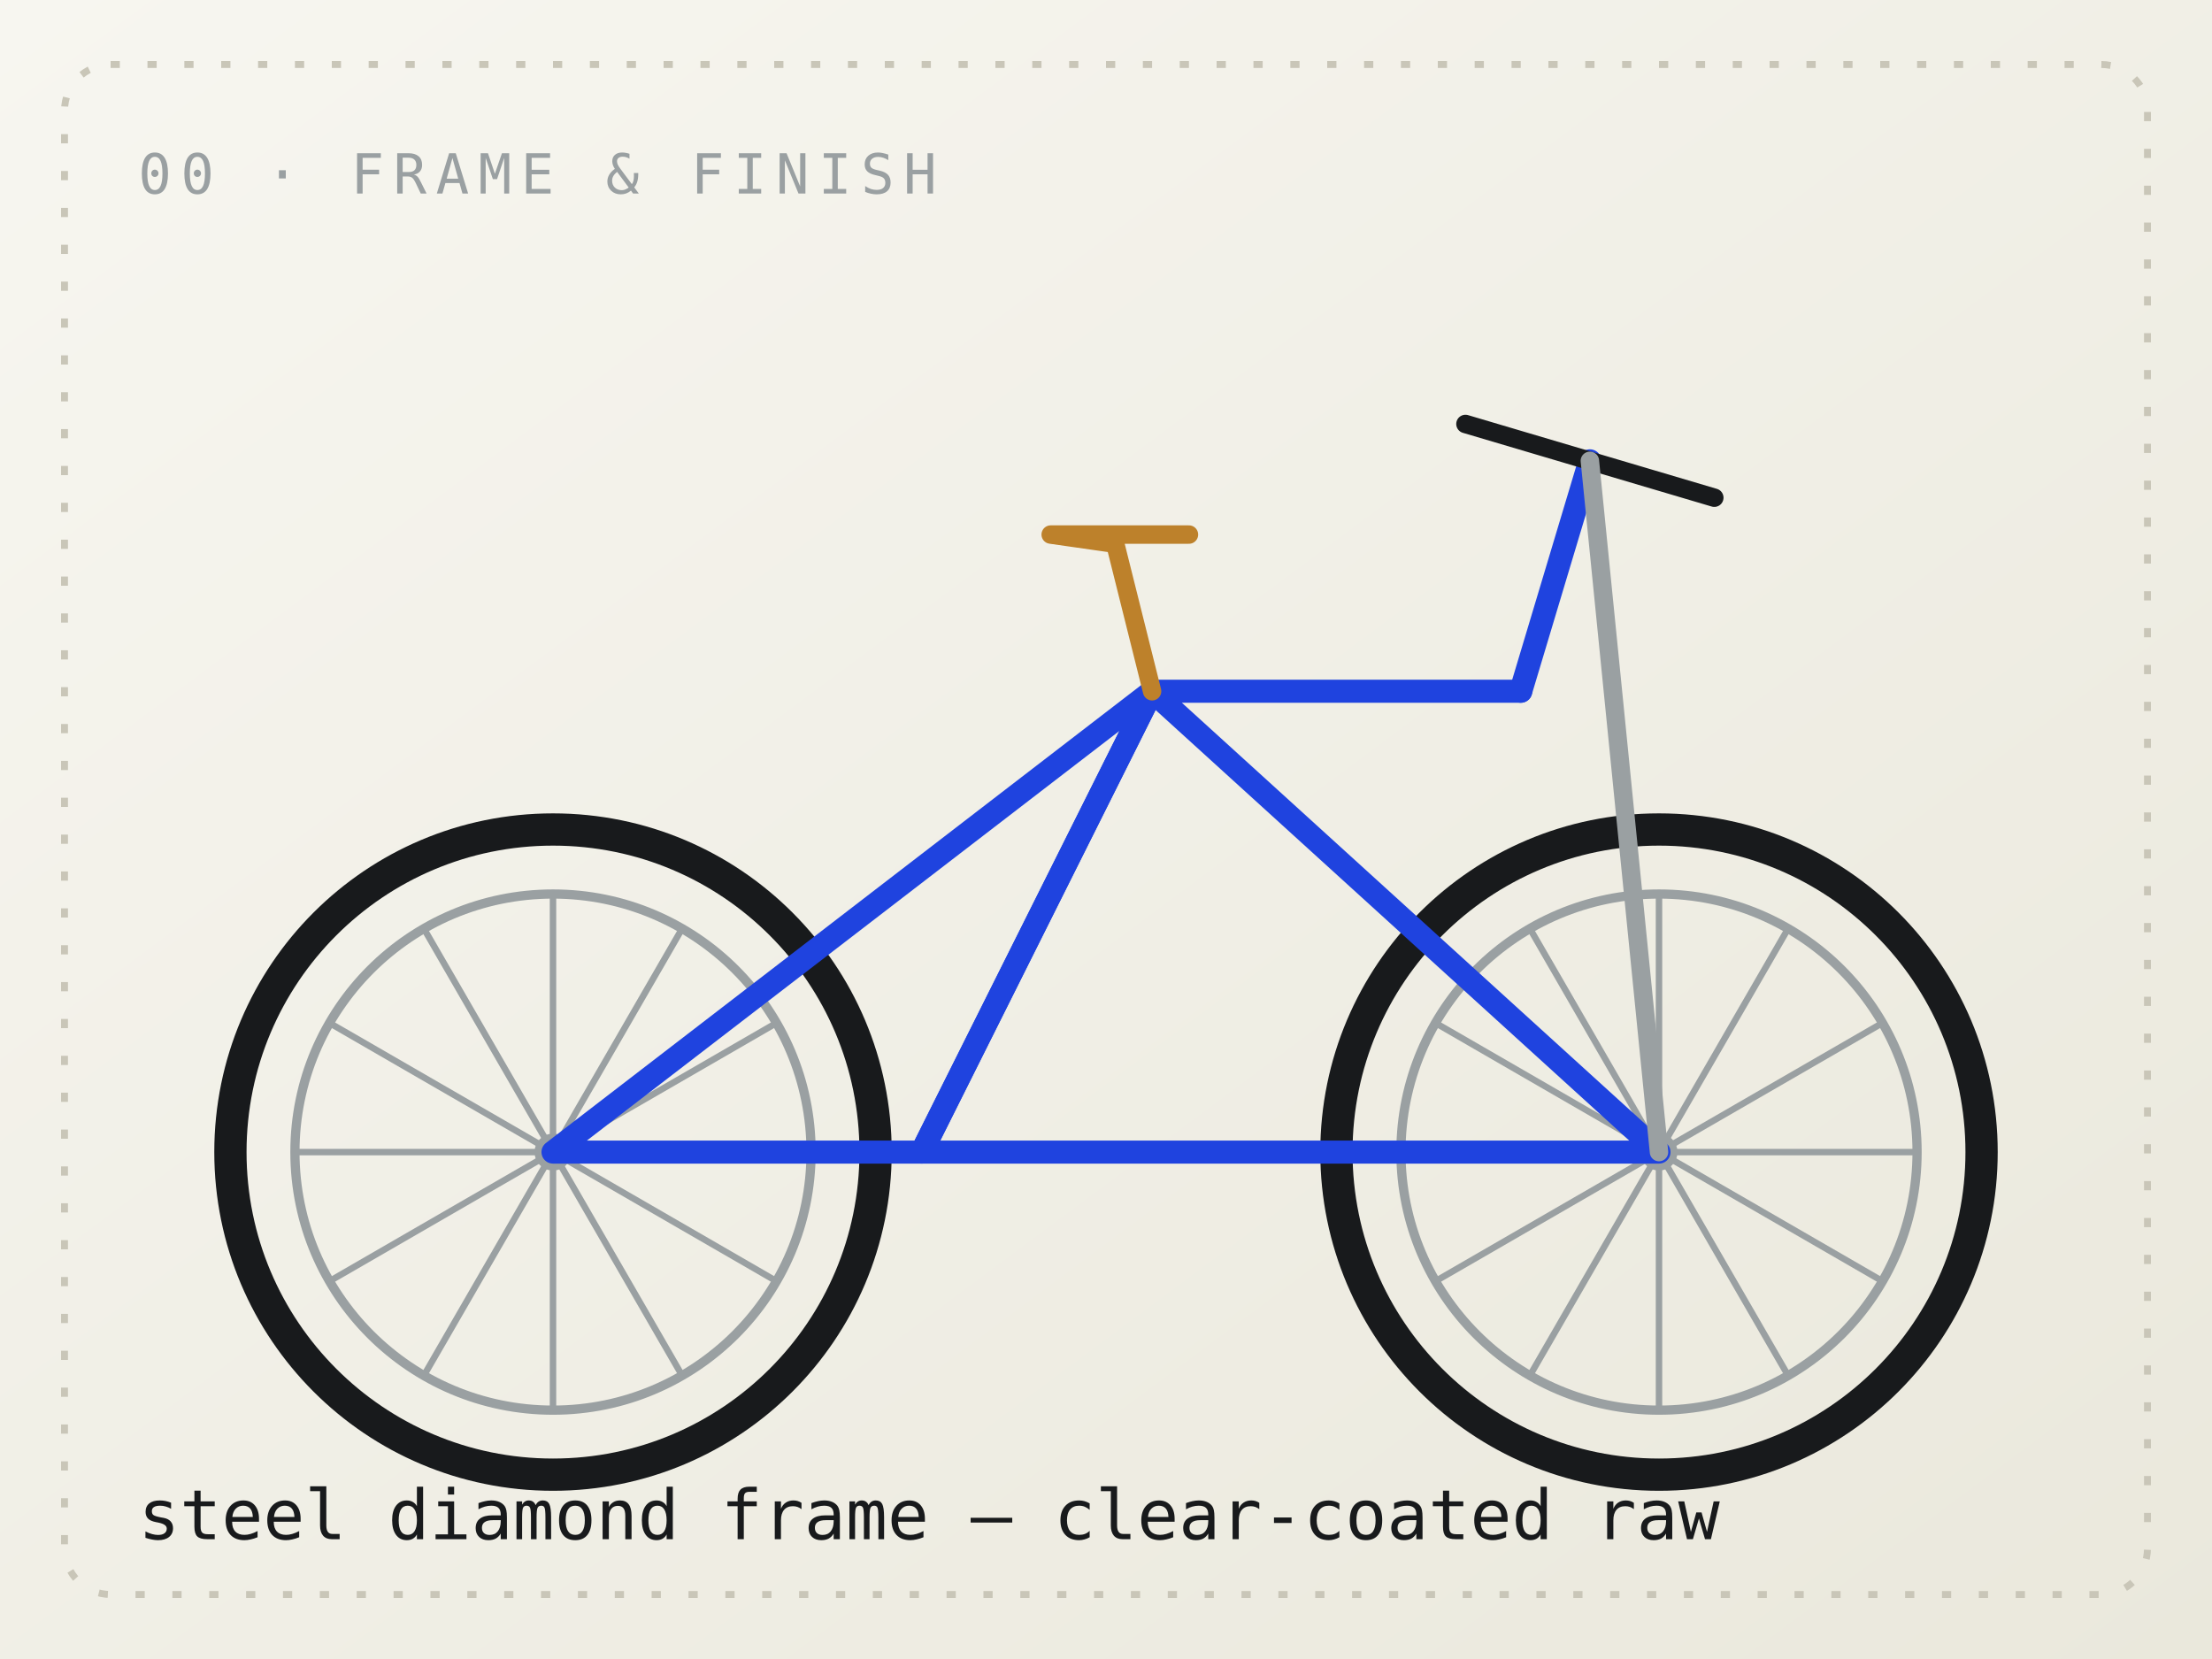
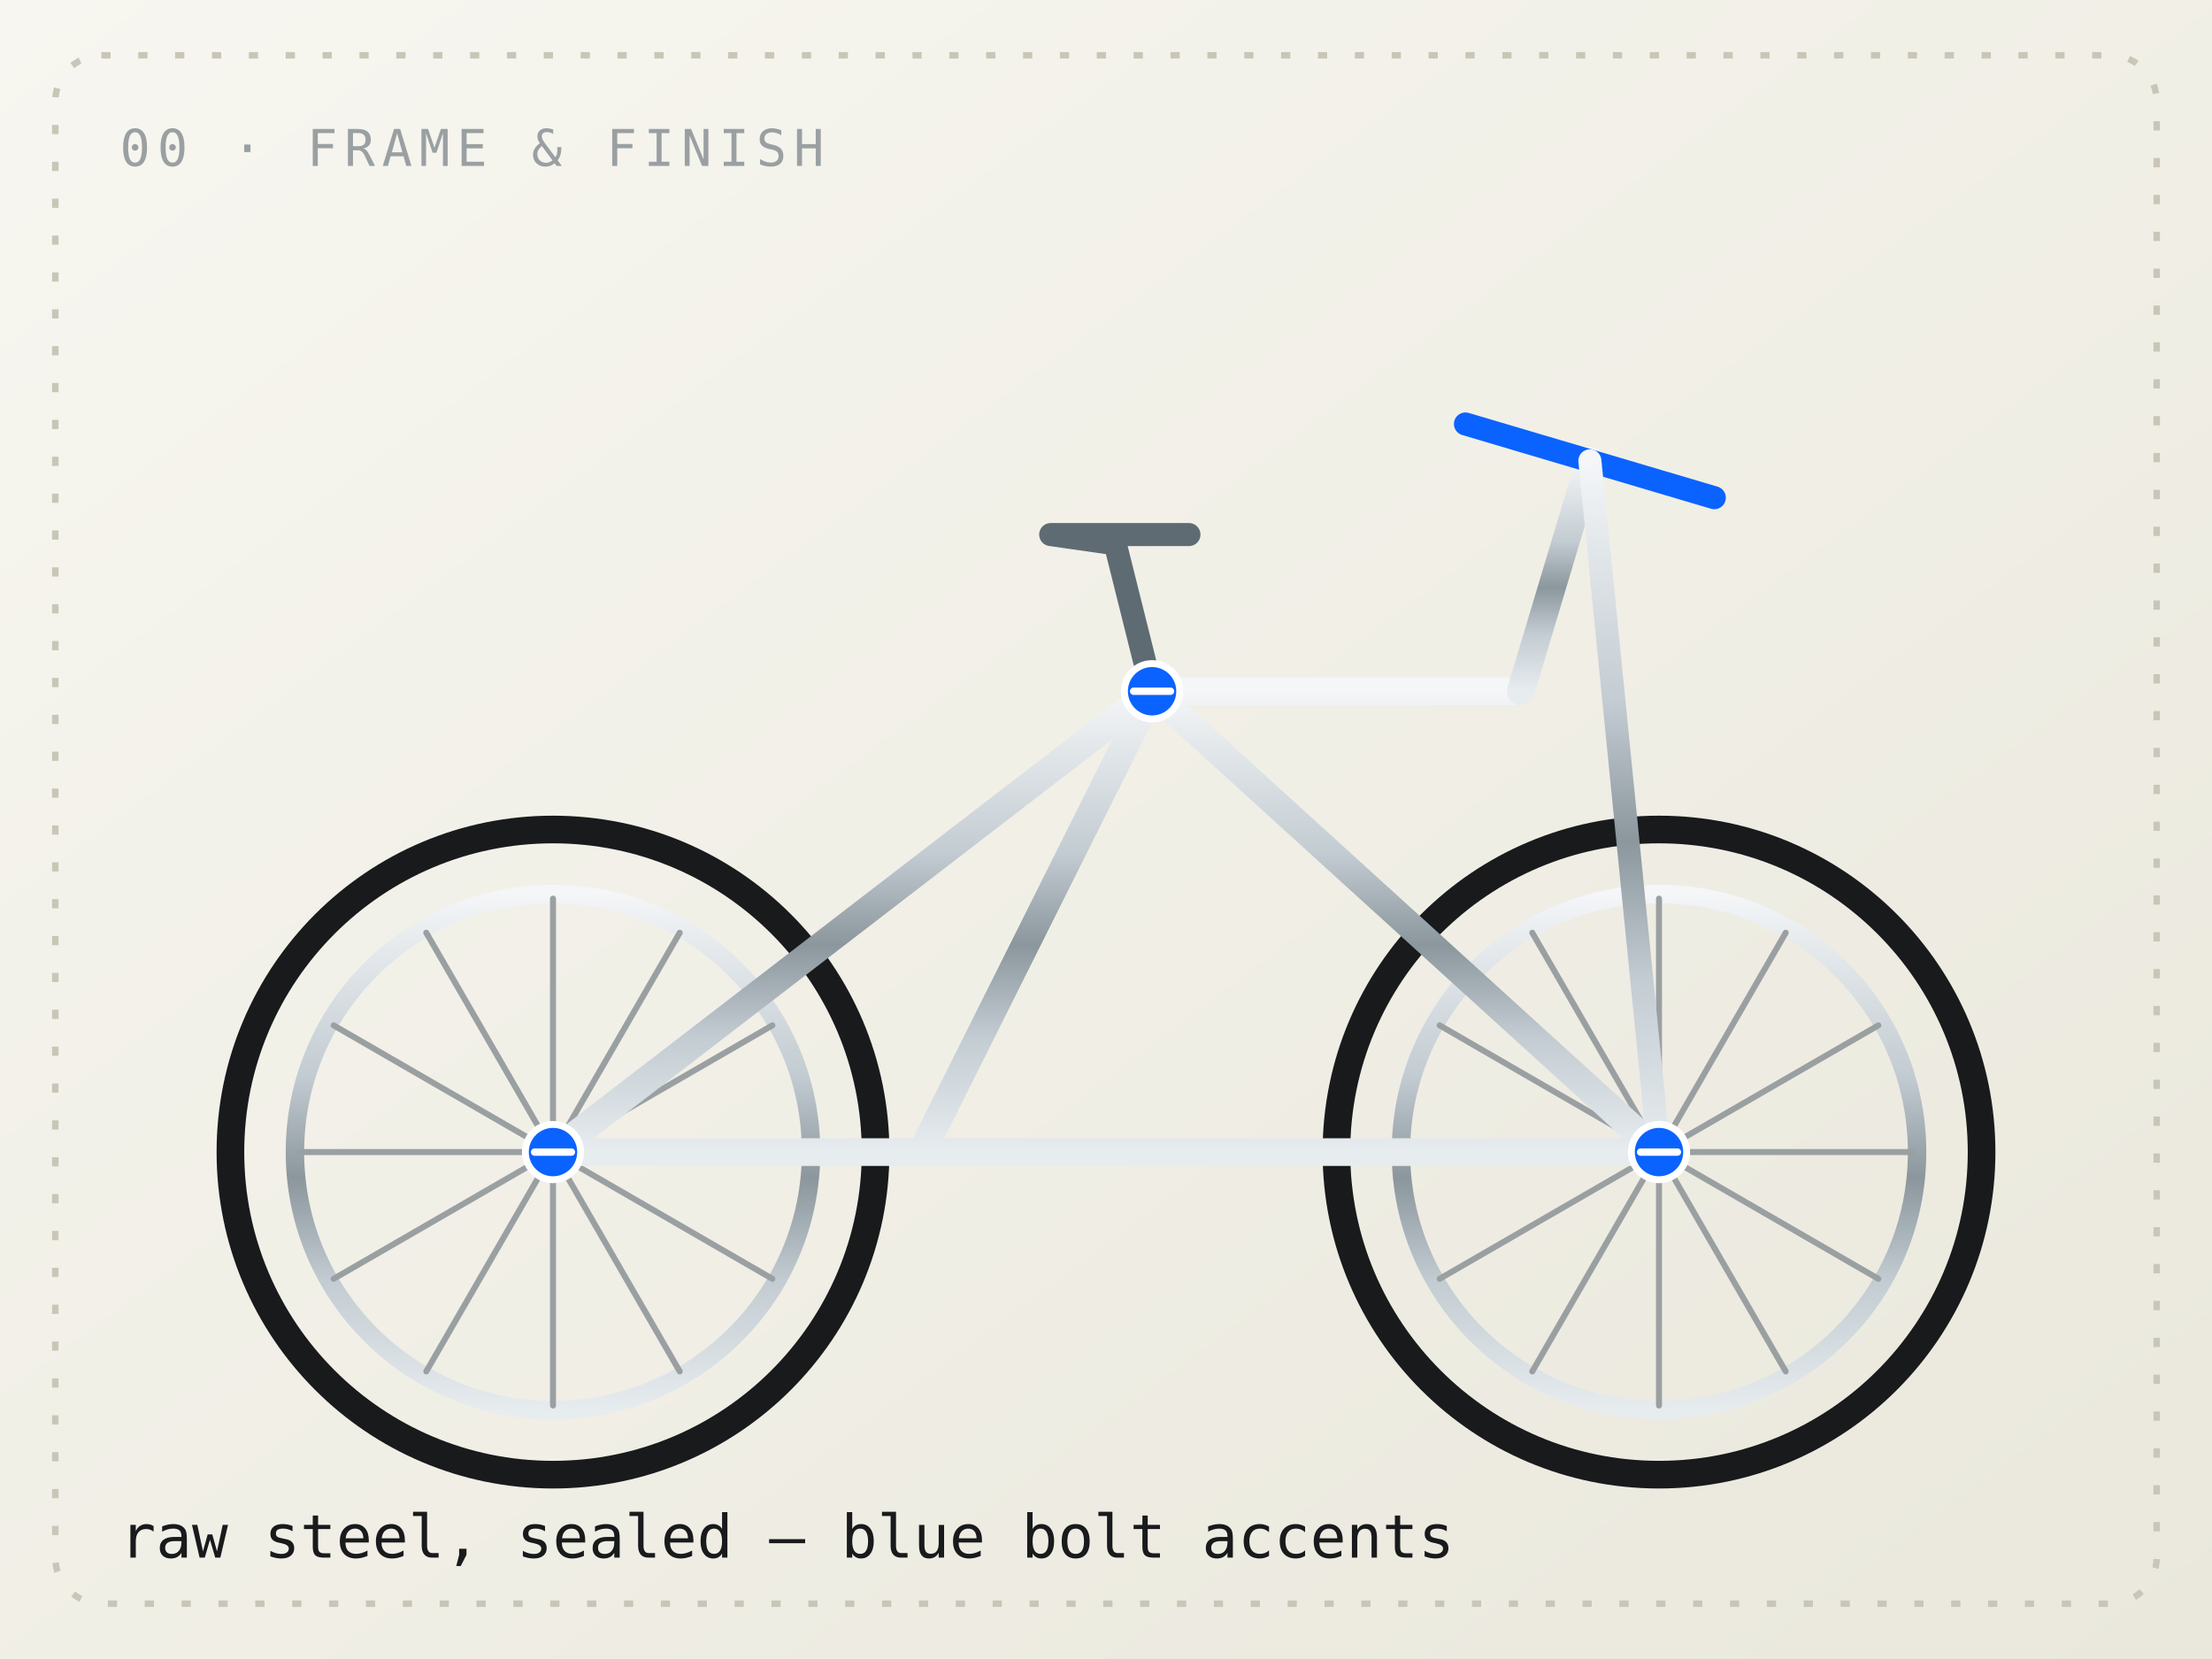
- <svg xmlns="http://www.w3.org/2000/svg" viewBox="0 0 480 360" role="img" aria-label="Side view of a steel diamond bicycle frame">
+ <svg xmlns="http://www.w3.org/2000/svg" viewBox="0 0 480 360" role="img" aria-label="Side view of a steel diamond frame with chrome finish">
  <defs>
    <linearGradient id="bg" x1="0" y1="0" x2="1" y2="1">
      <stop offset="0" stop-color="#f7f6f0" />
      <stop offset="1" stop-color="#eae8dc" />
    </linearGradient>
+     <linearGradient id="chrome" x1="0" y1="0" x2="0" y2="1">
+       <stop offset="0" stop-color="#f4f6f8" />
+       <stop offset="0.35" stop-color="#c3ccd2" />
+       <stop offset="0.55" stop-color="#8b969d" />
+       <stop offset="0.75" stop-color="#c3ccd2" />
+       <stop offset="1" stop-color="#e7ecef" />
+     </linearGradient>
  </defs>
  <rect width="480" height="360" fill="url(#bg)" />
-   <rect x="14" y="14" width="452" height="332" fill="none" stroke="#c9c6b8" stroke-width="1.5" stroke-dasharray="2 6" rx="10" />
-   <text x="30" y="42" font-family="'Space Mono', ui-monospace, monospace" font-size="12" letter-spacing="2" fill="#9aa0a2">00 · FRAME &amp; FINISH</text>
+   <rect x="12" y="12" width="456" height="336" fill="none" stroke="#c9c6b8" stroke-width="1.4" stroke-dasharray="2 6" rx="10" />
+   <text x="26" y="36" font-family="Space Mono, ui-monospace, monospace" font-size="11" letter-spacing="1.5" fill="#9aa0a2">00 · FRAME &amp; FINISH</text>
+   <text x="26" y="338" font-family="Space Mono, ui-monospace, monospace" font-size="13" fill="#181a1c">raw steel, sealed — blue bolt accents</text>
  <g fill="none" stroke="#181a1c" stroke-width="3" stroke-linecap="round" stroke-linejoin="round">
-     <circle cx="120" cy="250" r="70" stroke="#181a1c" stroke-width="7" />
-     <circle cx="120" cy="250" r="56" stroke="#9aa0a2" stroke-width="2" />
+     <circle cx="120" cy="250" r="70" stroke="#181a1c" stroke-width="6" />
+     <circle cx="120" cy="250" r="56" stroke="url(#chrome)" stroke-width="4" />
    <circle cx="120" cy="250" r="4" fill="#9aa0a2" stroke="none" />
-     <line x1="120" y1="250" x2="175.0" y2="250.0" stroke="#9aa0a2" stroke-width="1.4" />
-     <line x1="120" y1="250" x2="167.6" y2="277.5" stroke="#9aa0a2" stroke-width="1.4" />
-     <line x1="120" y1="250" x2="147.5" y2="297.6" stroke="#9aa0a2" stroke-width="1.4" />
-     <line x1="120" y1="250" x2="120.0" y2="305.0" stroke="#9aa0a2" stroke-width="1.4" />
-     <line x1="120" y1="250" x2="92.5" y2="297.6" stroke="#9aa0a2" stroke-width="1.4" />
-     <line x1="120" y1="250" x2="72.4" y2="277.5" stroke="#9aa0a2" stroke-width="1.4" />
-     <line x1="120" y1="250" x2="65.0" y2="250.0" stroke="#9aa0a2" stroke-width="1.4" />
-     <line x1="120" y1="250" x2="72.4" y2="222.5" stroke="#9aa0a2" stroke-width="1.4" />
-     <line x1="120" y1="250" x2="92.5" y2="202.4" stroke="#9aa0a2" stroke-width="1.4" />
-     <line x1="120" y1="250" x2="120.0" y2="195.0" stroke="#9aa0a2" stroke-width="1.4" />
-     <line x1="120" y1="250" x2="147.5" y2="202.4" stroke="#9aa0a2" stroke-width="1.4" />
-     <line x1="120" y1="250" x2="167.6" y2="222.5" stroke="#9aa0a2" stroke-width="1.4" />
-     <circle cx="360" cy="250" r="70" stroke="#181a1c" stroke-width="7" />
-     <circle cx="360" cy="250" r="56" stroke="#9aa0a2" stroke-width="2" />
+     <line x1="120" y1="250" x2="175.0" y2="250.0" stroke="#9aa0a2" stroke-width="1.3" />
+     <line x1="120" y1="250" x2="167.6" y2="277.5" stroke="#9aa0a2" stroke-width="1.3" />
+     <line x1="120" y1="250" x2="147.5" y2="297.6" stroke="#9aa0a2" stroke-width="1.3" />
+     <line x1="120" y1="250" x2="120.0" y2="305.0" stroke="#9aa0a2" stroke-width="1.3" />
+     <line x1="120" y1="250" x2="92.5" y2="297.6" stroke="#9aa0a2" stroke-width="1.3" />
+     <line x1="120" y1="250" x2="72.4" y2="277.5" stroke="#9aa0a2" stroke-width="1.3" />
+     <line x1="120" y1="250" x2="65.0" y2="250.0" stroke="#9aa0a2" stroke-width="1.3" />
+     <line x1="120" y1="250" x2="72.4" y2="222.5" stroke="#9aa0a2" stroke-width="1.3" />
+     <line x1="120" y1="250" x2="92.5" y2="202.4" stroke="#9aa0a2" stroke-width="1.3" />
+     <line x1="120" y1="250" x2="120.0" y2="195.0" stroke="#9aa0a2" stroke-width="1.3" />
+     <line x1="120" y1="250" x2="147.5" y2="202.4" stroke="#9aa0a2" stroke-width="1.3" />
+     <line x1="120" y1="250" x2="167.6" y2="222.5" stroke="#9aa0a2" stroke-width="1.3" />
+     <circle cx="360" cy="250" r="70" stroke="#181a1c" stroke-width="6" />
+     <circle cx="360" cy="250" r="56" stroke="url(#chrome)" stroke-width="4" />
    <circle cx="360" cy="250" r="4" fill="#9aa0a2" stroke="none" />
-     <line x1="360" y1="250" x2="415.0" y2="250.0" stroke="#9aa0a2" stroke-width="1.4" />
-     <line x1="360" y1="250" x2="407.6" y2="277.5" stroke="#9aa0a2" stroke-width="1.4" />
-     <line x1="360" y1="250" x2="387.5" y2="297.6" stroke="#9aa0a2" stroke-width="1.4" />
-     <line x1="360" y1="250" x2="360.0" y2="305.0" stroke="#9aa0a2" stroke-width="1.4" />
-     <line x1="360" y1="250" x2="332.5" y2="297.6" stroke="#9aa0a2" stroke-width="1.4" />
-     <line x1="360" y1="250" x2="312.4" y2="277.5" stroke="#9aa0a2" stroke-width="1.4" />
-     <line x1="360" y1="250" x2="305.0" y2="250.0" stroke="#9aa0a2" stroke-width="1.4" />
-     <line x1="360" y1="250" x2="312.4" y2="222.5" stroke="#9aa0a2" stroke-width="1.4" />
-     <line x1="360" y1="250" x2="332.5" y2="202.4" stroke="#9aa0a2" stroke-width="1.4" />
-     <line x1="360" y1="250" x2="360.0" y2="195.0" stroke="#9aa0a2" stroke-width="1.4" />
-     <line x1="360" y1="250" x2="387.5" y2="202.4" stroke="#9aa0a2" stroke-width="1.4" />
-     <line x1="360" y1="250" x2="407.6" y2="222.5" stroke="#9aa0a2" stroke-width="1.4" />
-     <path d="M120 250 L200 250 L250 150 L120 250" stroke="#1f43df" stroke-width="5" />
-     <path d="M200 250 L250 150 L330 150 M250 150 L360 250 M200 250 L360 250" stroke="#1f43df" stroke-width="5" />
-     <path d="M330 150 L345 100" stroke="#1f43df" stroke-width="5" />
-     <path d="M345 100 L318 92 M345 100 L372 108" stroke="#181a1c" stroke-width="4" />
-     <path d="M360 250 L345 100" stroke="#9aa0a2" stroke-width="4" />
-     <path d="M250 150 L242 118 M242 118 L228 116 L258 116" stroke="#bd812b" stroke-width="4" />
+     <line x1="360" y1="250" x2="415.0" y2="250.0" stroke="#9aa0a2" stroke-width="1.3" />
+     <line x1="360" y1="250" x2="407.6" y2="277.5" stroke="#9aa0a2" stroke-width="1.3" />
+     <line x1="360" y1="250" x2="387.5" y2="297.6" stroke="#9aa0a2" stroke-width="1.3" />
+     <line x1="360" y1="250" x2="360.0" y2="305.0" stroke="#9aa0a2" stroke-width="1.3" />
+     <line x1="360" y1="250" x2="332.5" y2="297.6" stroke="#9aa0a2" stroke-width="1.3" />
+     <line x1="360" y1="250" x2="312.4" y2="277.5" stroke="#9aa0a2" stroke-width="1.3" />
+     <line x1="360" y1="250" x2="305.0" y2="250.0" stroke="#9aa0a2" stroke-width="1.3" />
+     <line x1="360" y1="250" x2="312.4" y2="222.5" stroke="#9aa0a2" stroke-width="1.3" />
+     <line x1="360" y1="250" x2="332.5" y2="202.4" stroke="#9aa0a2" stroke-width="1.3" />
+     <line x1="360" y1="250" x2="360.0" y2="195.0" stroke="#9aa0a2" stroke-width="1.3" />
+     <line x1="360" y1="250" x2="387.5" y2="202.4" stroke="#9aa0a2" stroke-width="1.3" />
+     <line x1="360" y1="250" x2="407.6" y2="222.5" stroke="#9aa0a2" stroke-width="1.3" />
+     <path d="M120 250 L200 250 L250 150 L120 250" stroke="url(#chrome)" stroke-width="6" />
+     <path d="M200 250 L250 150 L330 150 M250 150 L360 250 M200 250 L360 250" stroke="url(#chrome)" stroke-width="6" />
+     <path d="M330 150 L345 100" stroke="url(#chrome)" stroke-width="6" />
+     <path d="M345 100 L318 92 M345 100 L372 108" stroke="#0a63ff" stroke-width="5" />
+     <path d="M360 250 L345 100" stroke="url(#chrome)" stroke-width="5" />
+     <path d="M250 150 L242 118 M242 118 L228 116 L258 116" stroke="#5f6b73" stroke-width="5" />
+     <circle cx="120" cy="250" r="6" fill="#0a63ff" stroke="#fff" stroke-width="1.5" />
+     <line x1="116" y1="250" x2="124" y2="250" stroke="#fff" stroke-width="1.6" />
+     <circle cx="360" cy="250" r="6" fill="#0a63ff" stroke="#fff" stroke-width="1.5" />
+     <line x1="356" y1="250" x2="364" y2="250" stroke="#fff" stroke-width="1.6" />
+     <circle cx="250" cy="150" r="6" fill="#0a63ff" stroke="#fff" stroke-width="1.5" />
+     <line x1="246" y1="150" x2="254" y2="150" stroke="#fff" stroke-width="1.6" />
  </g>
-   <text x="30" y="334" font-family="'Space Mono', ui-monospace, monospace" font-size="15" fill="#181a1c">steel diamond frame — clear-coated raw</text>
</svg>
